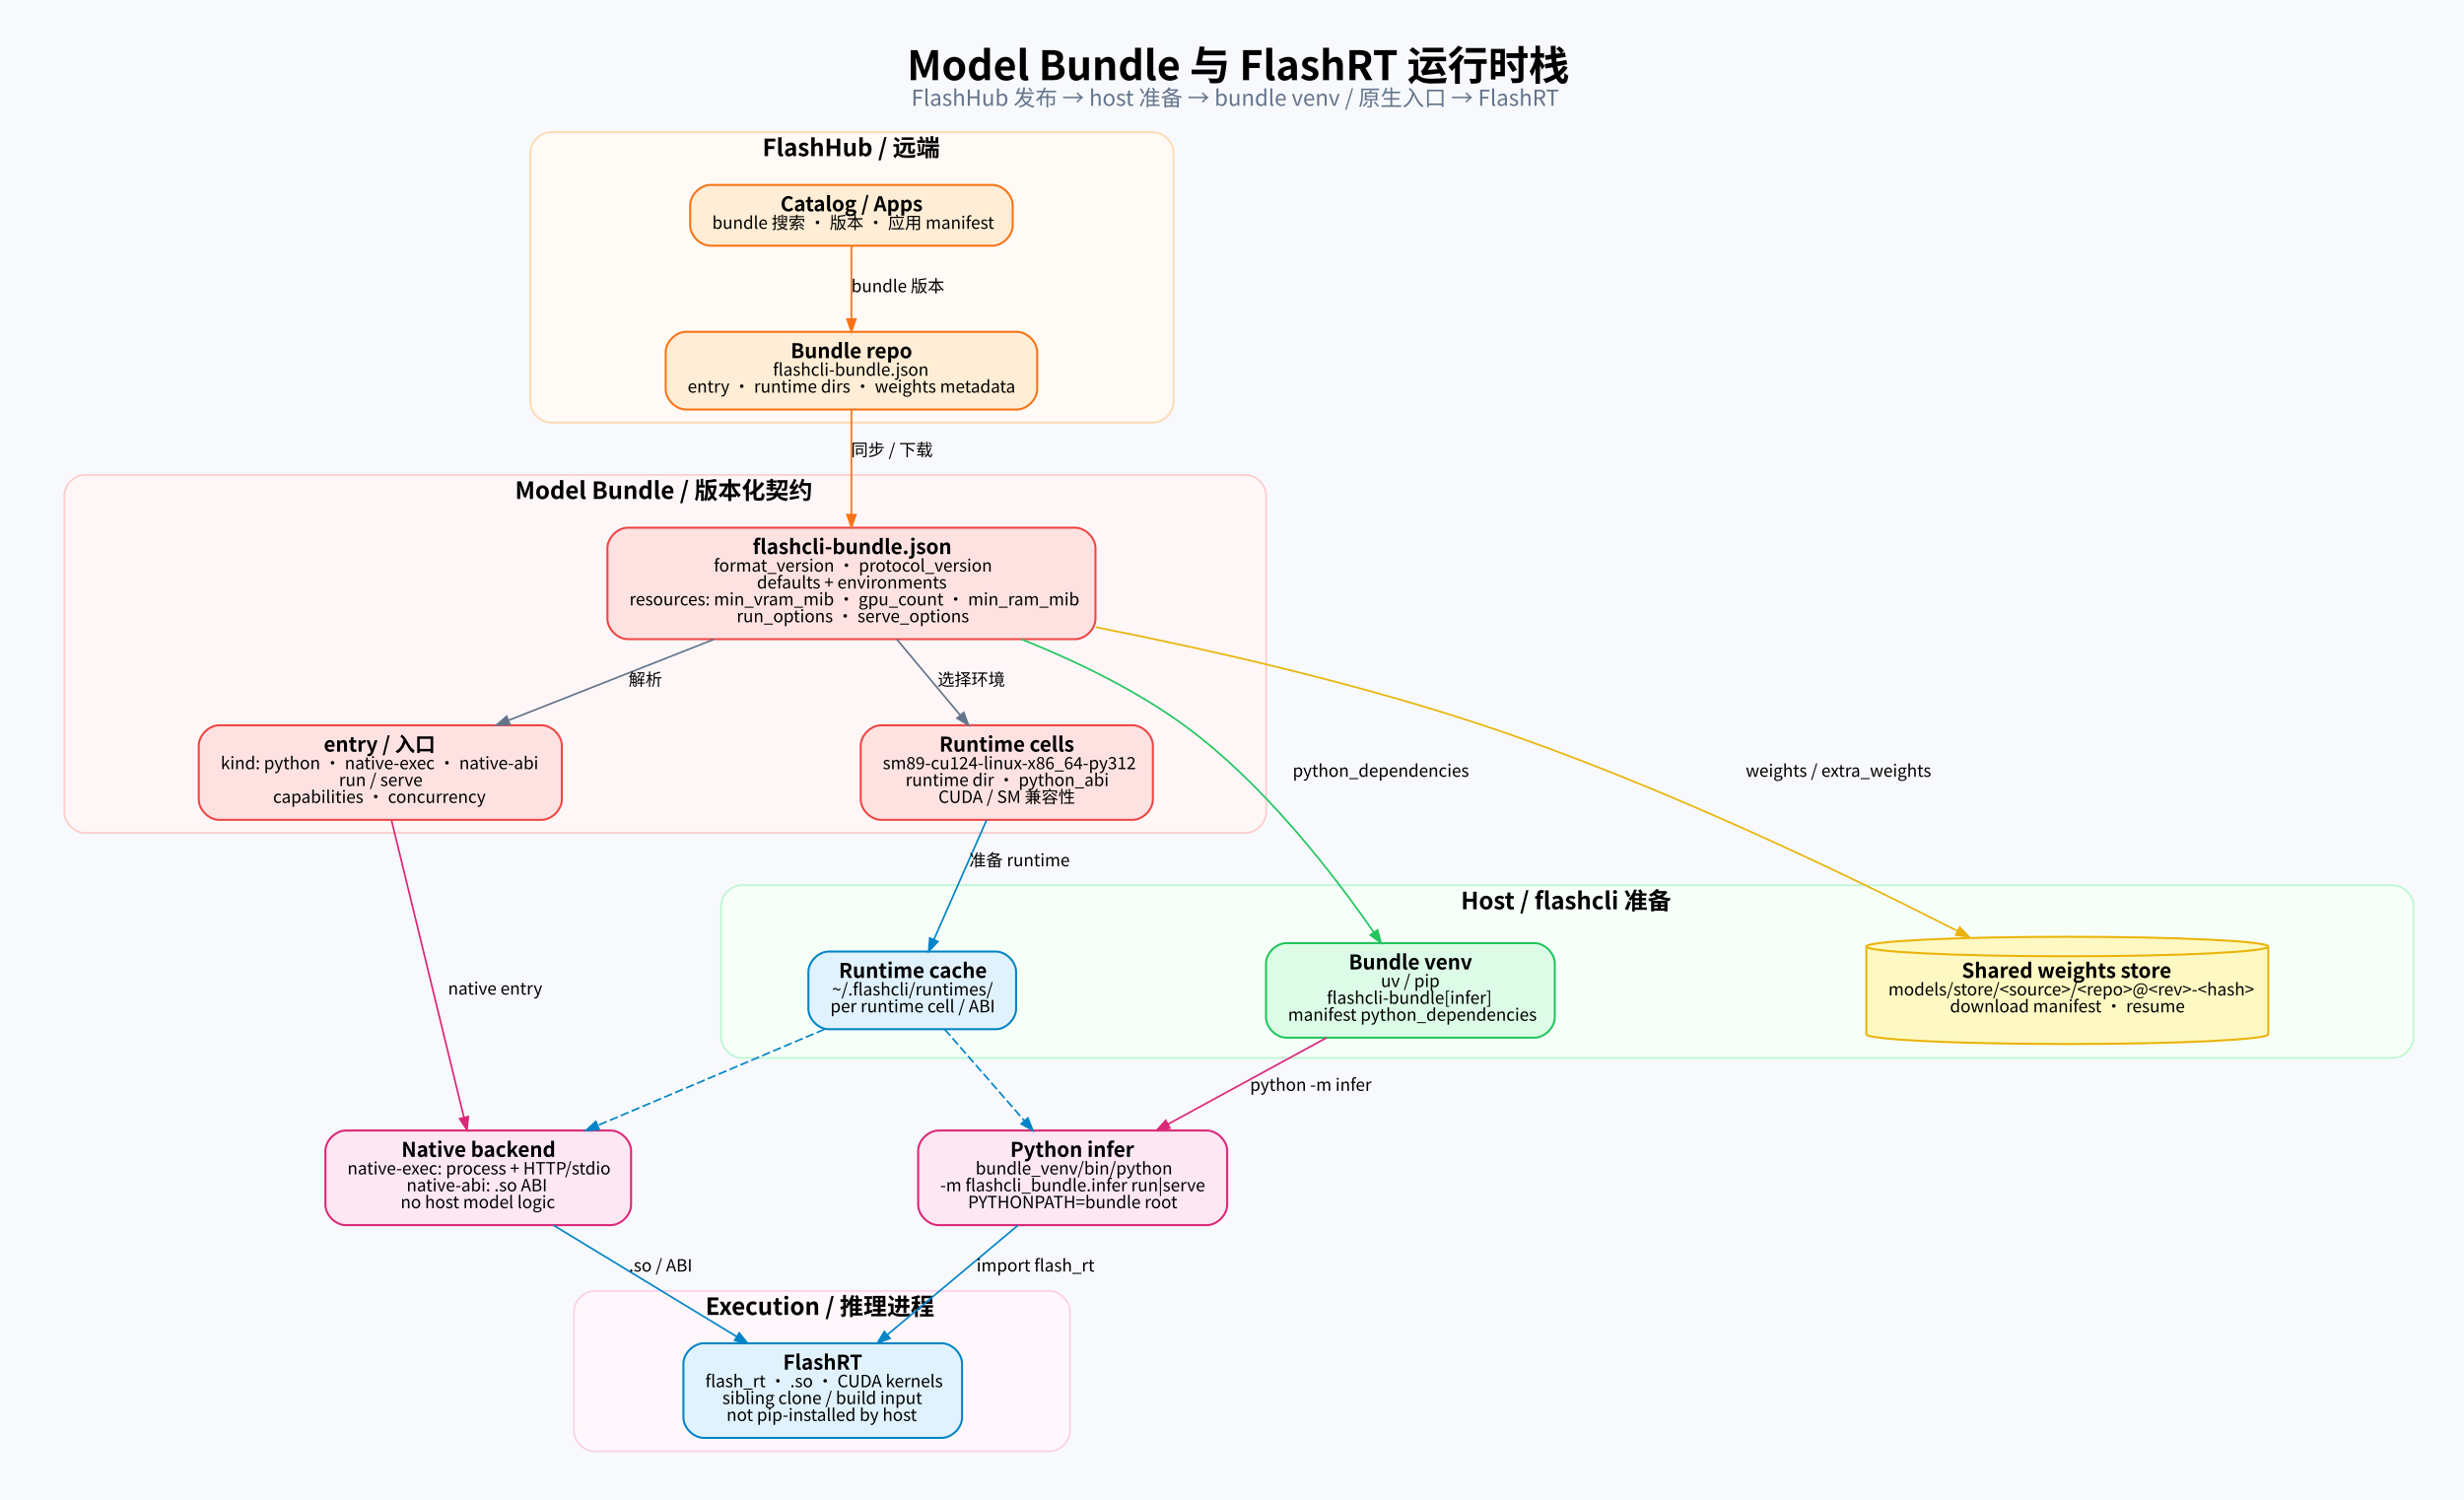
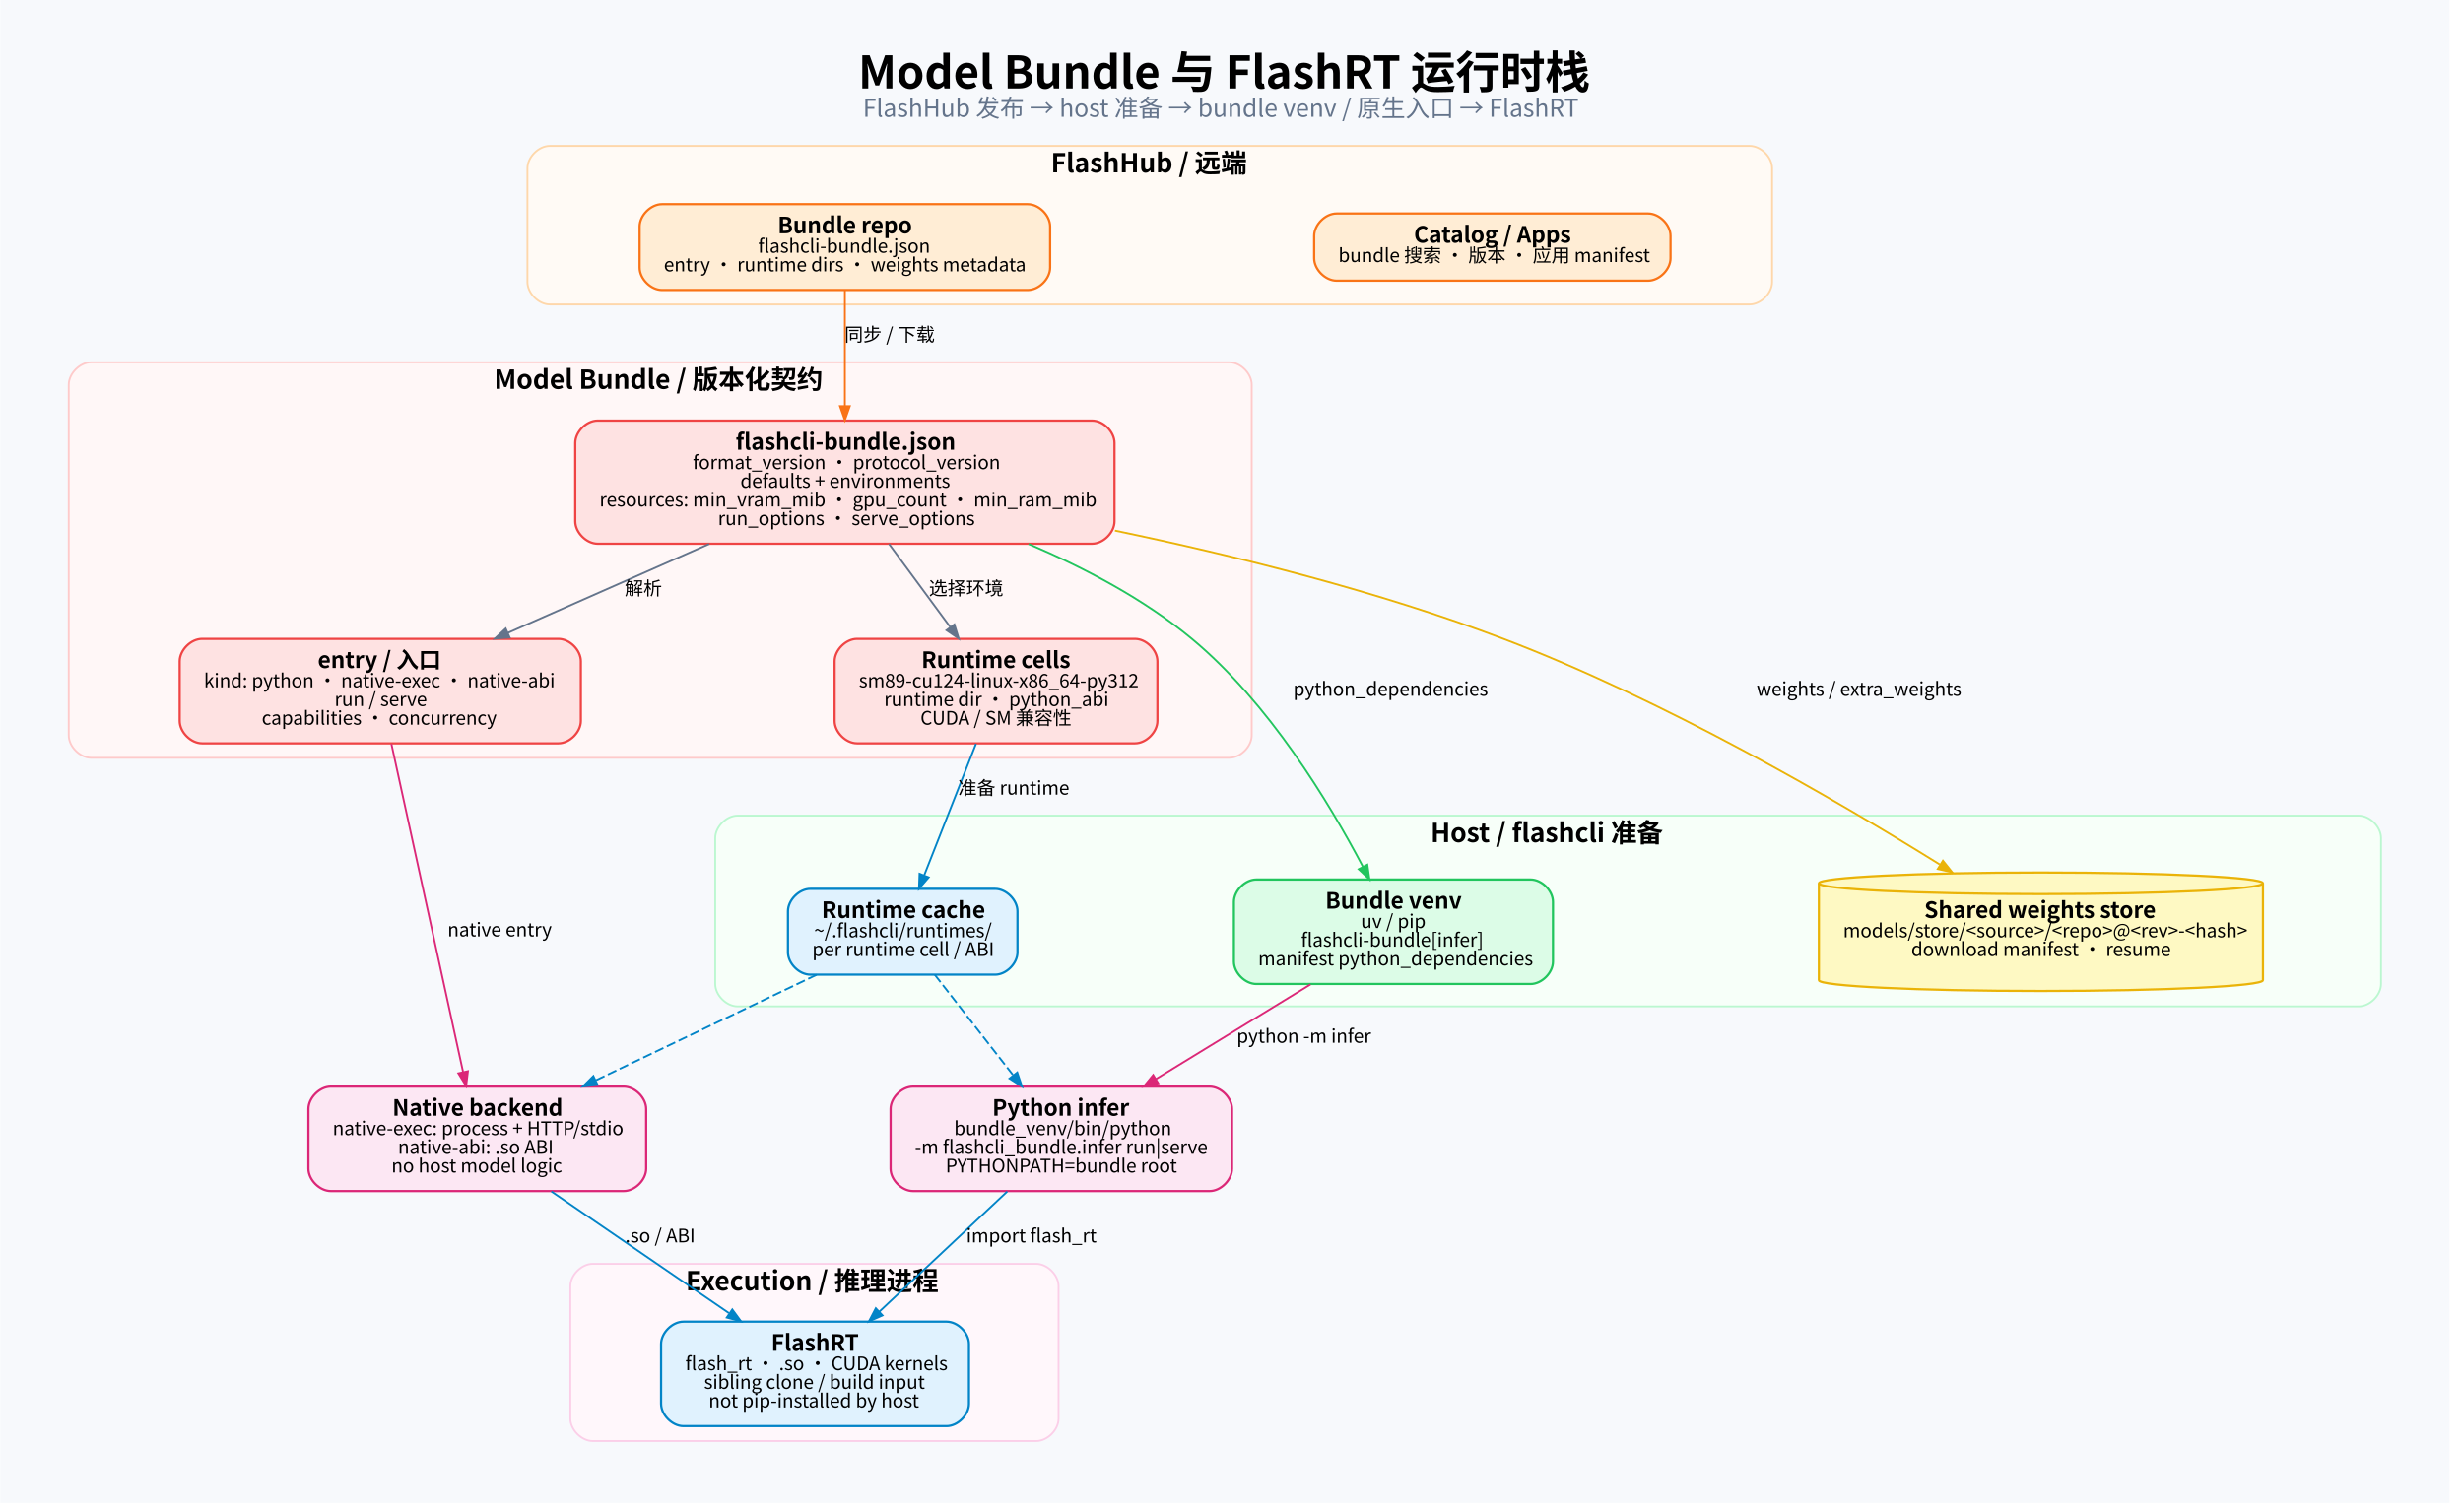
- <svg xmlns="http://www.w3.org/2000/svg" width="1065pt" height="648pt" viewBox="0.00 0.00 1065.15 648.00">
-   <g id="graph0" class="graph" transform="scale(0.73 0.73) rotate(0) translate(25.2 867.45)">
-     <polygon fill="#f7f9fc" stroke="transparent" points="-25.2,25.2 -25.2,-867.45 1442.09,-867.45 1442.09,25.2 -25.2,25.2" />
-     <text text-anchor="start" x="511.94" y="-820.05" font-family="Noto Sans CJK SC" font-weight="bold" font-size="24.00">Model Bundle 与 FlashRT 运行时栈</text>
-     <text text-anchor="start" x="514.44" y="-804.85" font-family="Noto Sans CJK SC" font-size="13.00" fill="#64748b">FlashHub 发布 → host 准备 → bundle venv / 原生入口 → FlashRT</text>
+ <svg xmlns="http://www.w3.org/2000/svg" width="1056pt" height="648pt" viewBox="0.00 0.00 1055.77 648.00">
+   <g id="graph0" class="graph" transform="scale(0.8 0.8) rotate(0) translate(25.2 780.45)">
+     <polygon fill="#f7f9fc" stroke="transparent" points="-25.2,25.2 -25.2,-780.45 1287.42,-780.45 1287.42,25.2 -25.2,25.2" />
+     <text text-anchor="start" x="434.61" y="-733.05" font-family="Noto Sans CJK SC" font-weight="bold" font-size="24.00">Model Bundle 与 FlashRT 运行时栈</text>
+     <text text-anchor="start" x="437.11" y="-717.85" font-family="Noto Sans CJK SC" font-size="13.00" fill="#64748b">FlashHub 发布 → host 准备 → bundle venv / 原生入口 → FlashRT</text>
    <g id="clust1" class="cluster">
-       <path fill="#fffaf5" stroke="#fed7aa" d="M300.86,-617.25C300.86,-617.25 657.71,-617.25 657.71,-617.25 663.71,-617.25 669.71,-623.25 669.71,-629.25 669.71,-629.25 669.71,-777.25 669.71,-777.25 669.71,-783.25 663.71,-789.25 657.71,-789.25 657.71,-789.25 300.86,-789.25 300.86,-789.25 294.86,-789.25 288.86,-783.25 288.86,-777.25 288.86,-777.25 288.86,-629.25 288.86,-629.25 288.86,-623.25 294.86,-617.25 300.86,-617.25" />
-       <text text-anchor="start" x="426.29" y="-775.05" font-family="Noto Sans CJK SC" font-weight="bold" font-size="14.00">FlashHub / 远端</text>
+       <path fill="#fffaf5" stroke="#fed7aa" d="M269.33,-617.25C269.33,-617.25 912.38,-617.25 912.38,-617.25 918.38,-617.25 924.38,-623.25 924.38,-629.25 924.38,-629.25 924.38,-690.25 924.38,-690.25 924.38,-696.25 918.38,-702.25 912.38,-702.25 912.38,-702.25 269.33,-702.25 269.33,-702.25 263.33,-702.25 257.33,-696.25 257.33,-690.25 257.33,-690.25 257.33,-629.25 257.33,-629.25 257.33,-623.25 263.33,-617.25 269.33,-617.25" />
+       <text text-anchor="start" x="537.86" y="-688.05" font-family="Noto Sans CJK SC" font-weight="bold" font-size="14.00">FlashHub / 远端</text>
    </g>
    <g id="clust2" class="cluster">
-       <path fill="#fff7f7" stroke="#fecaca" d="M24.91,-374.25C24.91,-374.25 712.58,-374.25 712.58,-374.25 718.58,-374.25 724.58,-380.25 724.58,-386.25 724.58,-386.25 724.58,-574.25 724.58,-574.25 724.58,-580.25 718.58,-586.25 712.58,-586.25 712.58,-586.25 24.91,-586.25 24.91,-586.25 18.91,-586.25 12.91,-580.25 12.91,-574.25 12.91,-574.25 12.91,-386.25 12.91,-386.25 12.91,-380.25 18.91,-374.25 24.91,-374.25" />
-       <text text-anchor="start" x="279.75" y="-572.05" font-family="Noto Sans CJK SC" font-weight="bold" font-size="14.00">Model Bundle / 版本化契约</text>
+       <path fill="#fff7f7" stroke="#fecaca" d="M23.5,-374.25C23.5,-374.25 633.49,-374.25 633.49,-374.25 639.49,-374.25 645.49,-380.25 645.49,-386.25 645.49,-386.25 645.49,-574.25 645.49,-574.25 645.49,-580.25 639.49,-586.25 633.49,-586.25 633.49,-586.25 23.5,-586.25 23.5,-586.25 17.5,-586.25 11.5,-580.25 11.5,-574.25 11.5,-574.25 11.5,-386.25 11.5,-386.25 11.5,-380.25 17.5,-374.25 23.5,-374.25" />
+       <text text-anchor="start" x="239.49" y="-572.05" font-family="Noto Sans CJK SC" font-weight="bold" font-size="14.00">Model Bundle / 版本化契约</text>
    </g>
    <g id="clust3" class="cluster">
-       <path fill="#f7fff9" stroke="#bbf7d0" d="M413.83,-241C413.83,-241 1391.98,-241 1391.98,-241 1397.98,-241 1403.98,-247 1403.98,-253 1403.98,-253 1403.98,-331.25 1403.98,-331.25 1403.98,-337.25 1397.98,-343.25 1391.98,-343.25 1391.98,-343.25 413.83,-343.25 413.83,-343.25 407.83,-343.25 401.83,-337.25 401.83,-331.25 401.83,-331.25 401.83,-253 401.83,-253 401.83,-247 407.83,-241 413.83,-241" />
-       <text text-anchor="start" x="839.9" y="-329.05" font-family="Noto Sans CJK SC" font-weight="bold" font-size="14.00">Host / flashcli 准备</text>
+       <path fill="#f7fff9" stroke="#bbf7d0" d="M369.97,-241C369.97,-241 1238.72,-241 1238.72,-241 1244.72,-241 1250.72,-247 1250.72,-253 1250.72,-253 1250.72,-331.25 1250.72,-331.25 1250.72,-337.25 1244.72,-343.25 1238.72,-343.25 1238.72,-343.25 369.97,-343.25 369.97,-343.25 363.97,-343.25 357.97,-337.25 357.97,-331.25 357.97,-331.25 357.97,-253 357.97,-253 357.97,-247 363.97,-241 369.97,-241" />
+       <text text-anchor="start" x="741.34" y="-329.05" font-family="Noto Sans CJK SC" font-weight="bold" font-size="14.00">Host / flashcli 准备</text>
    </g>
    <g id="clust4" class="cluster">
-       <path fill="#fff7fb" stroke="#fbcfe8" d="M326.68,-8C326.68,-8 596.39,-8 596.39,-8 602.39,-8 608.39,-14 608.39,-20 608.39,-20 608.39,-91 608.39,-91 608.39,-97 602.39,-103 596.39,-103 596.39,-103 326.68,-103 326.68,-103 320.68,-103 314.68,-97 314.68,-91 314.68,-91 314.68,-20 314.68,-20 314.68,-14 320.68,-8 326.68,-8" />
-       <text text-anchor="start" x="392.54" y="-88.8" font-family="Noto Sans CJK SC" font-weight="bold" font-size="14.00">Execution / 推理进程</text>
+       <path fill="#fff7fb" stroke="#fbcfe8" d="M292.33,-8C292.33,-8 529.98,-8 529.98,-8 535.98,-8 541.98,-14 541.98,-20 541.98,-20 541.98,-91 541.98,-91 541.98,-97 535.98,-103 529.98,-103 529.98,-103 292.33,-103 292.33,-103 286.33,-103 280.33,-97 280.33,-91 280.33,-91 280.33,-20 280.33,-20 280.33,-14 286.33,-8 292.33,-8" />
+       <text text-anchor="start" x="342.16" y="-88.8" font-family="Noto Sans CJK SC" font-weight="bold" font-size="14.00">Execution / 推理进程</text>
    </g>
    <g id="node1" class="node">
-       <path fill="#ffedd5" stroke="#f97316" stroke-width="1.2" d="M562.5,-758C562.5,-758 395.5,-758 395.5,-758 389.5,-758 383.5,-752 383.5,-746 383.5,-746 383.5,-734 383.5,-734 383.5,-728 389.5,-722 395.5,-722 395.5,-722 562.5,-722 562.5,-722 568.5,-722 574.5,-728 574.5,-734 574.5,-734 574.5,-746 574.5,-746 574.5,-752 568.5,-758 562.5,-758" />
-       <text text-anchor="start" x="437" y="-742.4" font-family="Noto Sans CJK SC" font-weight="bold" font-size="12.00">Catalog / Apps</text>
-       <text text-anchor="start" x="396.5" y="-732" font-family="Noto Sans CJK SC" font-size="10.00">bundle 搜索 · 版本 · 应用 manifest</text>
+       <path fill="#ffedd5" stroke="#f97316" stroke-width="1.2" d="M857.95,-666C857.95,-666 690.95,-666 690.95,-666 684.95,-666 678.95,-660 678.95,-654 678.95,-654 678.95,-642 678.95,-642 678.95,-636 684.95,-630 690.95,-630 690.95,-630 857.95,-630 857.95,-630 863.95,-630 869.95,-636 869.95,-642 869.95,-642 869.95,-654 869.95,-654 869.95,-660 863.95,-666 857.95,-666" />
+       <text text-anchor="start" x="732.45" y="-650.4" font-family="Noto Sans CJK SC" font-weight="bold" font-size="12.00">Catalog / Apps</text>
+       <text text-anchor="start" x="691.95" y="-640" font-family="Noto Sans CJK SC" font-size="10.00">bundle 搜索 · 版本 · 应用 manifest</text>
    </g>
    <g id="node2" class="node">
-       <path fill="#ffedd5" stroke="#f97316" stroke-width="1.2" d="M577,-671C577,-671 381,-671 381,-671 375,-671 369,-665 369,-659 369,-659 369,-637 369,-637 369,-631 375,-625 381,-625 381,-625 577,-625 577,-625 583,-625 589,-631 589,-637 589,-637 589,-659 589,-659 589,-665 583,-671 577,-671" />
-       <text text-anchor="start" x="443" y="-655.4" font-family="Noto Sans CJK SC" font-weight="bold" font-size="12.00">Bundle repo</text>
-       <text text-anchor="start" x="432.5" y="-645" font-family="Noto Sans CJK SC" font-size="10.00">flashcli-bundle.json</text>
-       <text text-anchor="start" x="382" y="-635" font-family="Noto Sans CJK SC" font-size="10.00">entry · runtime dirs · weights metadata</text>
+       <path fill="#ffedd5" stroke="#f97316" stroke-width="1.2" d="M525.45,-671C525.45,-671 329.45,-671 329.45,-671 323.45,-671 317.45,-665 317.45,-659 317.45,-659 317.45,-637 317.45,-637 317.45,-631 323.45,-625 329.45,-625 329.45,-625 525.45,-625 525.45,-625 531.45,-625 537.45,-631 537.45,-637 537.45,-637 537.45,-659 537.45,-659 537.45,-665 531.45,-671 525.45,-671" />
+       <text text-anchor="start" x="391.45" y="-655.4" font-family="Noto Sans CJK SC" font-weight="bold" font-size="12.00">Bundle repo</text>
+       <text text-anchor="start" x="380.95" y="-645" font-family="Noto Sans CJK SC" font-size="10.00">flashcli-bundle.json</text>
+       <text text-anchor="start" x="330.45" y="-635" font-family="Noto Sans CJK SC" font-size="10.00">entry · runtime dirs · weights metadata</text>
+     </g>
+     <g id="node3" class="node">
+       <path fill="#fee2e2" stroke="#ef4444" stroke-width="1.2" d="M559.95,-555C559.95,-555 294.95,-555 294.95,-555 288.95,-555 282.95,-549 282.95,-543 282.95,-543 282.95,-501 282.95,-501 282.95,-495 288.95,-489 294.95,-489 294.95,-489 559.95,-489 559.95,-489 565.95,-489 571.95,-495 571.95,-501 571.95,-501 571.95,-543 571.95,-543 571.95,-549 565.95,-555 559.95,-555" />
+       <text text-anchor="start" x="368.95" y="-539.4" font-family="Noto Sans CJK SC" font-weight="bold" font-size="12.00">flashcli-bundle.json</text>
+       <text text-anchor="start" x="345.95" y="-529" font-family="Noto Sans CJK SC" font-size="10.00">format_version · protocol_version</text>
+       <text text-anchor="start" x="371.45" y="-519" font-family="Noto Sans CJK SC" font-size="10.00">defaults + environments</text>
+       <text text-anchor="start" x="295.95" y="-509" font-family="Noto Sans CJK SC" font-size="10.00">resources: min_vram_mib · gpu_count · min_ram_mib</text>
+       <text text-anchor="start" x="359.45" y="-499" font-family="Noto Sans CJK SC" font-size="10.00">run_options · serve_options</text>
    </g>
    <g id="edge1" class="edge">
-       <path fill="none" stroke="#f97316" d="M479,-721.65C479,-709.49 479,-692.95 479,-678.71" />
-       <polygon fill="#f97316" stroke="#f97316" points="481.62,-678.59 479,-671.09 476.37,-678.59 481.62,-678.59" />
-       <text text-anchor="middle" x="506.5" y="-694.5" font-family="Noto Sans CJK SC" font-size="10.00">bundle 版本</text>
+       <path fill="none" stroke="#f97316" d="M427.45,-624.83C427.45,-607.66 427.45,-583.42 427.45,-562.89" />
+       <polygon fill="#f97316" stroke="#f97316" points="430.08,-562.73 427.45,-555.23 424.83,-562.73 430.08,-562.73" />
+       <text text-anchor="middle" x="451.45" y="-597.5" font-family="Noto Sans CJK SC" font-size="10.00">同步 / 下载</text>
    </g>
-     <g id="node3" class="node">
-       <path fill="#fee2e2" stroke="#ef4444" stroke-width="1.2" d="M611.5,-555C611.5,-555 346.5,-555 346.5,-555 340.5,-555 334.5,-549 334.5,-543 334.5,-543 334.5,-501 334.5,-501 334.5,-495 340.5,-489 346.5,-489 346.5,-489 611.5,-489 611.5,-489 617.5,-489 623.5,-495 623.5,-501 623.5,-501 623.5,-543 623.5,-543 623.5,-549 617.5,-555 611.5,-555" />
-       <text text-anchor="start" x="420.5" y="-539.4" font-family="Noto Sans CJK SC" font-weight="bold" font-size="12.00">flashcli-bundle.json</text>
-       <text text-anchor="start" x="397.5" y="-529" font-family="Noto Sans CJK SC" font-size="10.00">format_version · protocol_version</text>
-       <text text-anchor="start" x="423" y="-519" font-family="Noto Sans CJK SC" font-size="10.00">defaults + environments</text>
-       <text text-anchor="start" x="347.5" y="-509" font-family="Noto Sans CJK SC" font-size="10.00">resources: min_vram_mib · gpu_count · min_ram_mib</text>
-       <text text-anchor="start" x="411" y="-499" font-family="Noto Sans CJK SC" font-size="10.00">run_options · serve_options</text>
+     <g id="node4" class="node">
+       <path fill="#fee2e2" stroke="#ef4444" stroke-width="1.2" d="M273.95,-438C273.95,-438 82.95,-438 82.95,-438 76.95,-438 70.95,-432 70.95,-426 70.95,-426 70.95,-394 70.95,-394 70.95,-388 76.95,-382 82.95,-382 82.95,-382 273.95,-382 273.95,-382 279.95,-382 285.95,-388 285.95,-394 285.95,-394 285.95,-426 285.95,-426 285.95,-432 279.95,-438 273.95,-438" />
+       <text text-anchor="start" x="144.95" y="-422.4" font-family="Noto Sans CJK SC" font-weight="bold" font-size="12.00">entry / 入口</text>
+       <text text-anchor="start" x="83.95" y="-412" font-family="Noto Sans CJK SC" font-size="10.00">kind: python · native-exec · native-abi</text>
+       <text text-anchor="start" x="153.95" y="-402" font-family="Noto Sans CJK SC" font-size="10.00">run / serve</text>
+       <text text-anchor="start" x="114.95" y="-392" font-family="Noto Sans CJK SC" font-size="10.00">capabilities · concurrency</text>
    </g>
    <g id="edge2" class="edge">
-       <path fill="none" stroke="#f97316" d="M479,-624.83C479,-607.66 479,-583.42 479,-562.89" />
-       <polygon fill="#f97316" stroke="#f97316" points="481.62,-562.73 479,-555.23 476.37,-562.73 481.62,-562.73" />
-       <text text-anchor="middle" x="503" y="-597.5" font-family="Noto Sans CJK SC" font-size="10.00">同步 / 下载</text>
+       <path fill="none" stroke="#64748b" d="M354.76,-488.89C320.72,-473.85 280.4,-456.03 246.9,-441.24" />
+       <polygon fill="#64748b" stroke="#64748b" points="247.79,-438.76 239.87,-438.13 245.67,-443.56 247.79,-438.76" />
+       <text text-anchor="middle" x="319.45" y="-461.5" font-family="Noto Sans CJK SC" font-size="10.00">解析</text>
    </g>
-     <g id="node4" class="node">
-       <path fill="#fee2e2" stroke="#ef4444" stroke-width="1.2" d="M295.5,-438C295.5,-438 104.5,-438 104.5,-438 98.5,-438 92.5,-432 92.5,-426 92.5,-426 92.5,-394 92.5,-394 92.5,-388 98.5,-382 104.5,-382 104.5,-382 295.5,-382 295.5,-382 301.5,-382 307.5,-388 307.5,-394 307.5,-394 307.5,-426 307.5,-426 307.5,-432 301.5,-438 295.5,-438" />
-       <text text-anchor="start" x="166.5" y="-422.4" font-family="Noto Sans CJK SC" font-weight="bold" font-size="12.00">entry / 入口</text>
-       <text text-anchor="start" x="105.5" y="-412" font-family="Noto Sans CJK SC" font-size="10.00">kind: python · native-exec · native-abi</text>
-       <text text-anchor="start" x="175.5" y="-402" font-family="Noto Sans CJK SC" font-size="10.00">run / serve</text>
-       <text text-anchor="start" x="136.5" y="-392" font-family="Noto Sans CJK SC" font-size="10.00">capabilities · concurrency</text>
+     <g id="node5" class="node">
+       <path fill="#fee2e2" stroke="#ef4444" stroke-width="1.2" d="M582.95,-438C582.95,-438 433.95,-438 433.95,-438 427.95,-438 421.95,-432 421.95,-426 421.95,-426 421.95,-394 421.95,-394 421.95,-388 427.95,-382 433.95,-382 433.95,-382 582.95,-382 582.95,-382 588.95,-382 594.95,-388 594.95,-394 594.95,-394 594.95,-426 594.95,-426 594.95,-432 588.95,-438 582.95,-438" />
+       <text text-anchor="start" x="468.45" y="-422.4" font-family="Noto Sans CJK SC" font-weight="bold" font-size="12.00">Runtime cells</text>
+       <text text-anchor="start" x="434.95" y="-412" font-family="Noto Sans CJK SC" font-size="10.00">sm89-cu124-linux-x86_64-py312</text>
+       <text text-anchor="start" x="448.45" y="-402" font-family="Noto Sans CJK SC" font-size="10.00">runtime dir · python_abi</text>
+       <text text-anchor="start" x="467.95" y="-392" font-family="Noto Sans CJK SC" font-size="10.00">CUDA / SM 兼容性</text>
    </g>
    <g id="edge3" class="edge">
-       <path fill="none" stroke="#64748b" d="M397.55,-488.89C359.25,-473.79 313.84,-455.89 276.22,-441.05" />
-       <polygon fill="#64748b" stroke="#64748b" points="276.75,-438.44 268.81,-438.13 274.82,-443.32 276.75,-438.44" />
-       <text text-anchor="middle" x="357" y="-461.5" font-family="Noto Sans CJK SC" font-size="10.00">解析</text>
+       <path fill="none" stroke="#64748b" d="M451.1,-488.89C461.39,-474.92 473.44,-458.55 483.83,-444.44" />
+       <polygon fill="#64748b" stroke="#64748b" points="486.14,-445.73 488.48,-438.13 481.91,-442.61 486.14,-445.73" />
+       <text text-anchor="middle" x="492.45" y="-461.5" font-family="Noto Sans CJK SC" font-size="10.00">选择环境</text>
    </g>
-     <g id="node5" class="node">
-       <path fill="#fee2e2" stroke="#ef4444" stroke-width="1.2" d="M645.5,-438C645.5,-438 496.5,-438 496.5,-438 490.5,-438 484.5,-432 484.5,-426 484.5,-426 484.5,-394 484.5,-394 484.5,-388 490.5,-382 496.5,-382 496.5,-382 645.5,-382 645.5,-382 651.5,-382 657.5,-388 657.5,-394 657.5,-394 657.5,-426 657.5,-426 657.5,-432 651.5,-438 645.5,-438" />
-       <text text-anchor="start" x="531" y="-422.4" font-family="Noto Sans CJK SC" font-weight="bold" font-size="12.00">Runtime cells</text>
-       <text text-anchor="start" x="497.5" y="-412" font-family="Noto Sans CJK SC" font-size="10.00">sm89-cu124-linux-x86_64-py312</text>
-       <text text-anchor="start" x="511" y="-402" font-family="Noto Sans CJK SC" font-size="10.00">runtime dir · python_abi</text>
-       <text text-anchor="start" x="530.5" y="-392" font-family="Noto Sans CJK SC" font-size="10.00">CUDA / SM 兼容性</text>
+     <g id="node6" class="node">
+       <path fill="#dcfce7" stroke="#22c55e" stroke-width="1.2" d="M794.95,-309C794.95,-309 647.95,-309 647.95,-309 641.95,-309 635.95,-303 635.95,-297 635.95,-297 635.95,-265 635.95,-265 635.95,-259 641.95,-253 647.95,-253 647.95,-253 794.95,-253 794.95,-253 800.95,-253 806.95,-259 806.95,-265 806.95,-265 806.95,-297 806.95,-297 806.95,-303 800.95,-309 794.95,-309" />
+       <text text-anchor="start" x="684.95" y="-293.4" font-family="Noto Sans CJK SC" font-weight="bold" font-size="12.00">Bundle venv</text>
+       <text text-anchor="start" x="703.95" y="-283" font-family="Noto Sans CJK SC" font-size="10.00">uv / pip</text>
+       <text text-anchor="start" x="671.95" y="-273" font-family="Noto Sans CJK SC" font-size="10.00">flashcli-bundle[infer]</text>
+       <text text-anchor="start" x="648.95" y="-263" font-family="Noto Sans CJK SC" font-size="10.00">manifest python_dependencies</text>
    </g>
    <g id="edge4" class="edge">
-       <path fill="none" stroke="#64748b" d="M505.85,-488.89C517.64,-474.79 531.47,-458.26 543.35,-444.06" />
-       <polygon fill="#64748b" stroke="#64748b" points="545.51,-445.57 548.31,-438.13 541.48,-442.2 545.51,-445.57" />
-       <text text-anchor="middle" x="550" y="-461.5" font-family="Noto Sans CJK SC" font-size="10.00">选择环境</text>
+       <path fill="none" stroke="#22c55e" d="M525.9,-488.85C556,-476.05 587.87,-459.22 613.45,-438 654.57,-403.89 686.94,-350.39 705.14,-315.75" />
+       <polygon fill="#22c55e" stroke="#22c55e" points="707.47,-316.96 708.59,-309.09 702.81,-314.54 707.47,-316.96" />
+       <text text-anchor="middle" x="719.95" y="-407.5" font-family="Noto Sans CJK SC" font-size="10.00">python_dependencies</text>
    </g>
-     <g id="node6" class="node">
-       <path fill="#dcfce7" stroke="#22c55e" stroke-width="1.2" d="M883.5,-309C883.5,-309 736.5,-309 736.5,-309 730.5,-309 724.5,-303 724.5,-297 724.5,-297 724.5,-265 724.5,-265 724.5,-259 730.5,-253 736.5,-253 736.5,-253 883.5,-253 883.5,-253 889.5,-253 895.5,-259 895.5,-265 895.5,-265 895.5,-297 895.5,-297 895.5,-303 889.5,-309 883.5,-309" />
-       <text text-anchor="start" x="773.5" y="-293.4" font-family="Noto Sans CJK SC" font-weight="bold" font-size="12.00">Bundle venv</text>
-       <text text-anchor="start" x="792.5" y="-283" font-family="Noto Sans CJK SC" font-size="10.00">uv / pip</text>
-       <text text-anchor="start" x="760.5" y="-273" font-family="Noto Sans CJK SC" font-size="10.00">flashcli-bundle[infer]</text>
-       <text text-anchor="start" x="737.5" y="-263" font-family="Noto Sans CJK SC" font-size="10.00">manifest python_dependencies</text>
+     <g id="node7" class="node">
+       <path fill="#fef9c3" stroke="#eab308" stroke-width="1.2" d="M1187.45,-306.98C1187.45,-310.16 1134.12,-312.75 1068.45,-312.75 1002.79,-312.75 949.45,-310.16 949.45,-306.98 949.45,-306.98 949.45,-255.02 949.45,-255.02 949.45,-251.84 1002.79,-249.25 1068.45,-249.25 1134.12,-249.25 1187.45,-251.84 1187.45,-255.02 1187.45,-255.02 1187.45,-306.98 1187.45,-306.98" />
+       <path fill="none" stroke="#eab308" stroke-width="1.2" d="M1187.45,-306.98C1187.45,-303.79 1134.12,-301.2 1068.45,-301.2 1002.79,-301.2 949.45,-303.79 949.45,-306.98" />
+       <text text-anchor="start" x="1005.95" y="-288.4" font-family="Noto Sans CJK SC" font-weight="bold" font-size="12.00">Shared weights store</text>
+       <text text-anchor="start" x="962.45" y="-278" font-family="Noto Sans CJK SC" font-size="10.00">models/store/&lt;source&gt;/&lt;repo&gt;@&lt;rev&gt;-&lt;hash&gt;</text>
+       <text text-anchor="start" x="998.95" y="-268" font-family="Noto Sans CJK SC" font-size="10.00">download manifest · resume</text>
    </g>
    <g id="edge5" class="edge">
-       <path fill="none" stroke="#22c55e" d="M579.67,-488.96C612.12,-476 647.13,-459.04 676,-438 722.98,-403.75 764.42,-349.94 788.35,-315.32" />
-       <polygon fill="#22c55e" stroke="#22c55e" points="790.55,-316.76 792.61,-309.09 786.21,-313.8 790.55,-316.76" />
-       <text text-anchor="middle" x="792.5" y="-407.5" font-family="Noto Sans CJK SC" font-size="10.00">python_dependencies</text>
+       <path fill="none" stroke="#eab308" d="M572.17,-496.02C637.06,-482.53 713.82,-463.36 780.45,-438 865.99,-405.44 957.82,-352.16 1014.21,-317.08" />
+       <polygon fill="#eab308" stroke="#eab308" points="1015.94,-319.09 1020.91,-312.89 1013.16,-314.64 1015.94,-319.09" />
+       <text text-anchor="middle" x="970.95" y="-407.5" font-family="Noto Sans CJK SC" font-size="10.00">weights / extra_weights</text>
    </g>
-     <g id="node7" class="node">
-       <path fill="#fef9c3" stroke="#eab308" stroke-width="1.2" d="M1318,-306.98C1318,-310.16 1264.66,-312.75 1199,-312.75 1133.33,-312.75 1080,-310.16 1080,-306.98 1080,-306.98 1080,-255.02 1080,-255.02 1080,-251.84 1133.33,-249.25 1199,-249.25 1264.66,-249.25 1318,-251.84 1318,-255.02 1318,-255.02 1318,-306.98 1318,-306.98" />
-       <path fill="none" stroke="#eab308" stroke-width="1.2" d="M1318,-306.98C1318,-303.79 1264.66,-301.2 1199,-301.2 1133.33,-301.2 1080,-303.79 1080,-306.98" />
-       <text text-anchor="start" x="1136.5" y="-288.4" font-family="Noto Sans CJK SC" font-weight="bold" font-size="12.00">Shared weights store</text>
-       <text text-anchor="start" x="1093" y="-278" font-family="Noto Sans CJK SC" font-size="10.00">models/store/&lt;source&gt;/&lt;repo&gt;@&lt;rev&gt;-&lt;hash&gt;</text>
-       <text text-anchor="start" x="1129.5" y="-268" font-family="Noto Sans CJK SC" font-size="10.00">download manifest · resume</text>
+     <g id="node10" class="node">
+       <path fill="#fce7f3" stroke="#db2777" stroke-width="1.2" d="M308.95,-198C308.95,-198 151.95,-198 151.95,-198 145.95,-198 139.95,-192 139.95,-186 139.95,-186 139.95,-154 139.95,-154 139.95,-148 145.95,-142 151.95,-142 151.95,-142 308.95,-142 308.95,-142 314.95,-142 320.95,-148 320.95,-154 320.95,-154 320.95,-186 320.95,-186 320.95,-192 314.95,-198 308.95,-198" />
+       <text text-anchor="start" x="184.95" y="-182.4" font-family="Noto Sans CJK SC" font-weight="bold" font-size="12.00">Native backend</text>
+       <text text-anchor="start" x="152.95" y="-172" font-family="Noto Sans CJK SC" font-size="10.00">native-exec: process + HTTP/stdio</text>
+       <text text-anchor="start" x="187.95" y="-162" font-family="Noto Sans CJK SC" font-size="10.00">native-abi: .so ABI</text>
+       <text text-anchor="start" x="184.45" y="-152" font-family="Noto Sans CJK SC" font-size="10.00">no host model logic</text>
+     </g>
+     <g id="edge8" class="edge">
+       <path fill="none" stroke="#db2777" d="M184.42,-381.7C193.9,-338.33 212.38,-253.72 222.81,-205.97" />
+       <polygon fill="#db2777" stroke="#db2777" points="225.44,-206.24 224.48,-198.35 220.31,-205.12 225.44,-206.24" />
+       <text text-anchor="middle" x="242.45" y="-278.5" font-family="Noto Sans CJK SC" font-size="10.00">native entry</text>
+     </g>
+     <g id="node8" class="node">
+       <path fill="#e0f2fe" stroke="#0284c7" stroke-width="1.2" d="M507.95,-304C507.95,-304 408.95,-304 408.95,-304 402.95,-304 396.95,-298 396.95,-292 396.95,-292 396.95,-270 396.95,-270 396.95,-264 402.95,-258 408.95,-258 408.95,-258 507.95,-258 507.95,-258 513.95,-258 519.95,-264 519.95,-270 519.95,-270 519.95,-292 519.95,-292 519.95,-298 513.95,-304 507.95,-304" />
+       <text text-anchor="start" x="414.95" y="-288.4" font-family="Noto Sans CJK SC" font-weight="bold" font-size="12.00">Runtime cache</text>
+       <text text-anchor="start" x="410.95" y="-278" font-family="Noto Sans CJK SC" font-size="10.00">~/.flashcli/runtimes/</text>
+       <text text-anchor="start" x="409.95" y="-268" font-family="Noto Sans CJK SC" font-size="10.00">per runtime cell / ABI</text>
    </g>
    <g id="edge6" class="edge">
-       <path fill="none" stroke="#eab308" d="M623.84,-496.06C693.97,-482.16 778.84,-462.66 853,-438 954.1,-404.38 1065.52,-351 1133.89,-316.23" />
-       <polygon fill="#eab308" stroke="#eab308" points="1135.29,-318.46 1140.78,-312.71 1132.91,-313.78 1135.29,-318.46" />
-       <text text-anchor="middle" x="1063.5" y="-407.5" font-family="Noto Sans CJK SC" font-size="10.00">weights / extra_weights</text>
+       <path fill="none" stroke="#0284c7" d="M497.73,-381.76C489.56,-361.02 478.35,-332.54 469.99,-311.31" />
+       <polygon fill="#0284c7" stroke="#0284c7" points="472.36,-310.15 467.17,-304.13 467.47,-312.07 472.36,-310.15" />
+       <text text-anchor="middle" x="517.95" y="-354.5" font-family="Noto Sans CJK SC" font-size="10.00">准备 runtime</text>
    </g>
-     <g id="node10" class="node">
-       <path fill="#fce7f3" stroke="#db2777" stroke-width="1.2" d="M336.5,-198C336.5,-198 179.5,-198 179.5,-198 173.5,-198 167.5,-192 167.5,-186 167.5,-186 167.5,-154 167.5,-154 167.5,-148 173.5,-142 179.5,-142 179.5,-142 336.5,-142 336.5,-142 342.5,-142 348.5,-148 348.5,-154 348.5,-154 348.5,-186 348.5,-186 348.5,-192 342.5,-198 336.5,-198" />
-       <text text-anchor="start" x="212.5" y="-182.4" font-family="Noto Sans CJK SC" font-weight="bold" font-size="12.00">Native backend</text>
-       <text text-anchor="start" x="180.5" y="-172" font-family="Noto Sans CJK SC" font-size="10.00">native-exec: process + HTTP/stdio</text>
-       <text text-anchor="start" x="215.5" y="-162" font-family="Noto Sans CJK SC" font-size="10.00">native-abi: .so ABI</text>
-       <text text-anchor="start" x="212" y="-152" font-family="Noto Sans CJK SC" font-size="10.00">no host model logic</text>
+     <g id="node9" class="node">
+       <path fill="#fce7f3" stroke="#db2777" stroke-width="1.2" d="M622.95,-198C622.95,-198 463.95,-198 463.95,-198 457.95,-198 451.95,-192 451.95,-186 451.95,-186 451.95,-154 451.95,-154 451.95,-148 457.95,-142 463.95,-142 463.95,-142 622.95,-142 622.95,-142 628.95,-142 634.95,-148 634.95,-154 634.95,-154 634.95,-186 634.95,-186 634.95,-192 628.95,-198 622.95,-198" />
+       <text text-anchor="start" x="506.45" y="-182.4" font-family="Noto Sans CJK SC" font-weight="bold" font-size="12.00">Python infer</text>
+       <text text-anchor="start" x="485.95" y="-172" font-family="Noto Sans CJK SC" font-size="10.00">bundle_venv/bin/python</text>
+       <text text-anchor="start" x="464.95" y="-162" font-family="Noto Sans CJK SC" font-size="10.00">-m flashcli_bundle.infer run|serve</text>
+       <text text-anchor="start" x="481.45" y="-152" font-family="Noto Sans CJK SC" font-size="10.00">PYTHONPATH=bundle root</text>
+     </g>
+     <g id="edge7" class="edge">
+       <path fill="none" stroke="#db2777" d="M677,-252.78C651.84,-237.37 620.29,-218.05 594.17,-202.06" />
+       <polygon fill="#db2777" stroke="#db2777" points="595.42,-199.74 587.65,-198.07 592.68,-204.22 595.42,-199.74" />
+       <text text-anchor="middle" x="673.45" y="-221.5" font-family="Noto Sans CJK SC" font-size="10.00">python -m infer</text>
+     </g>
+     <g id="edge11" class="edge">
+       <path fill="none" stroke="#0284c7" stroke-dasharray="5,2" d="M475.65,-257.94C487.67,-242.54 503.91,-221.7 517.49,-204.29" />
+       <polygon fill="#0284c7" stroke="#0284c7" points="519.82,-205.57 522.36,-198.04 515.68,-202.34 519.82,-205.57" />
+     </g>
+     <g id="edge12" class="edge">
+       <path fill="none" stroke="#0284c7" stroke-dasharray="5,2" d="M412.31,-257.94C378.26,-241.66 331.5,-219.31 293.93,-201.35" />
+       <polygon fill="#0284c7" stroke="#0284c7" points="294.92,-198.91 287.02,-198.04 292.66,-203.65 294.92,-198.91" />
+     </g>
+     <g id="node11" class="node">
+       <path fill="#e0f2fe" stroke="#0284c7" stroke-width="1.2" d="M481.95,-72C481.95,-72 340.95,-72 340.95,-72 334.95,-72 328.95,-66 328.95,-60 328.95,-60 328.95,-28 328.95,-28 328.95,-22 334.95,-16 340.95,-16 340.95,-16 481.95,-16 481.95,-16 487.95,-16 493.95,-22 493.95,-28 493.95,-28 493.95,-60 493.95,-60 493.95,-66 487.95,-72 481.95,-72" />
+       <text text-anchor="start" x="387.95" y="-56.4" font-family="Noto Sans CJK SC" font-weight="bold" font-size="12.00">FlashRT</text>
+       <text text-anchor="start" x="341.95" y="-46" font-family="Noto Sans CJK SC" font-size="10.00">flash_rt · .so · CUDA kernels</text>
+       <text text-anchor="start" x="351.95" y="-36" font-family="Noto Sans CJK SC" font-size="10.00">sibling clone / build input</text>
+       <text text-anchor="start" x="354.45" y="-26" font-family="Noto Sans CJK SC" font-size="10.00">not pip-installed by host</text>
    </g>
    <g id="edge9" class="edge">
-       <path fill="none" stroke="#db2777" d="M206.65,-381.7C217.24,-338.24 237.92,-253.37 249.55,-205.67" />
-       <polygon fill="#db2777" stroke="#db2777" points="252.11,-206.26 251.33,-198.35 247.01,-205.01 252.11,-206.26" />
-       <text text-anchor="middle" x="268" y="-278.5" font-family="Noto Sans CJK SC" font-size="10.00">native entry</text>
-     </g>
-     <g id="node8" class="node">
-       <path fill="#e0f2fe" stroke="#0284c7" stroke-width="1.2" d="M564.5,-304C564.5,-304 465.5,-304 465.5,-304 459.5,-304 453.5,-298 453.5,-292 453.5,-292 453.5,-270 453.5,-270 453.5,-264 459.5,-258 465.5,-258 465.5,-258 564.5,-258 564.5,-258 570.5,-258 576.5,-264 576.5,-270 576.5,-270 576.5,-292 576.5,-292 576.5,-298 570.5,-304 564.5,-304" />
-       <text text-anchor="start" x="471.5" y="-288.4" font-family="Noto Sans CJK SC" font-weight="bold" font-size="12.00">Runtime cache</text>
-       <text text-anchor="start" x="467.5" y="-278" font-family="Noto Sans CJK SC" font-size="10.00">~/.flashcli/runtimes/</text>
-       <text text-anchor="start" x="466.5" y="-268" font-family="Noto Sans CJK SC" font-size="10.00">per runtime cell / ABI</text>
-     </g>
-     <g id="edge7" class="edge">
-       <path fill="none" stroke="#0284c7" d="M558.98,-381.76C549.8,-360.93 537.17,-332.29 527.8,-311.03" />
-       <polygon fill="#0284c7" stroke="#0284c7" points="530.18,-309.93 524.75,-304.13 525.38,-312.05 530.18,-309.93" />
-       <text text-anchor="middle" x="578.5" y="-354.5" font-family="Noto Sans CJK SC" font-size="10.00">准备 runtime</text>
-     </g>
-     <g id="node9" class="node">
-       <path fill="#fce7f3" stroke="#db2777" stroke-width="1.2" d="M689.5,-198C689.5,-198 530.5,-198 530.5,-198 524.5,-198 518.5,-192 518.5,-186 518.5,-186 518.5,-154 518.5,-154 518.5,-148 524.5,-142 530.5,-142 530.5,-142 689.5,-142 689.5,-142 695.5,-142 701.5,-148 701.5,-154 701.5,-154 701.5,-186 701.5,-186 701.5,-192 695.5,-198 689.5,-198" />
-       <text text-anchor="start" x="573" y="-182.4" font-family="Noto Sans CJK SC" font-weight="bold" font-size="12.00">Python infer</text>
-       <text text-anchor="start" x="552.5" y="-172" font-family="Noto Sans CJK SC" font-size="10.00">bundle_venv/bin/python</text>
-       <text text-anchor="start" x="531.5" y="-162" font-family="Noto Sans CJK SC" font-size="10.00">-m flashcli_bundle.infer run|serve</text>
-       <text text-anchor="start" x="548" y="-152" font-family="Noto Sans CJK SC" font-size="10.00">PYTHONPATH=bundle root</text>
-     </g>
-     <g id="edge8" class="edge">
-       <path fill="none" stroke="#db2777" d="M760.3,-252.92C731.8,-237.38 695.93,-217.83 666.37,-201.73" />
-       <polygon fill="#db2777" stroke="#db2777" points="667.62,-199.42 659.78,-198.13 665.11,-204.03 667.62,-199.42" />
-       <text text-anchor="middle" x="751" y="-221.5" font-family="Noto Sans CJK SC" font-size="10.00">python -m infer</text>
-     </g>
-     <g id="edge12" class="edge">
-       <path fill="none" stroke="#0284c7" stroke-dasharray="5,2" d="M534.22,-257.94C547.76,-242.4 566.12,-221.34 581.38,-203.83" />
-       <polygon fill="#0284c7" stroke="#0284c7" points="583.48,-205.42 586.43,-198.04 579.52,-201.97 583.48,-205.42" />
-     </g>
-     <g id="edge13" class="edge">
-       <path fill="none" stroke="#0284c7" stroke-dasharray="5,2" d="M462.99,-257.94C424.36,-241.56 371.24,-219.03 328.75,-201.01" />
-       <polygon fill="#0284c7" stroke="#0284c7" points="329.69,-198.56 321.76,-198.04 327.64,-203.39 329.69,-198.56" />
-     </g>
-     <g id="node11" class="node">
-       <path fill="#e0f2fe" stroke="#0284c7" stroke-width="1.2" d="M532.5,-72C532.5,-72 391.5,-72 391.5,-72 385.5,-72 379.5,-66 379.5,-60 379.5,-60 379.5,-28 379.5,-28 379.5,-22 385.5,-16 391.5,-16 391.5,-16 532.5,-16 532.5,-16 538.5,-16 544.5,-22 544.5,-28 544.5,-28 544.5,-60 544.5,-60 544.5,-66 538.5,-72 532.5,-72" />
-       <text text-anchor="start" x="438.5" y="-56.4" font-family="Noto Sans CJK SC" font-weight="bold" font-size="12.00">FlashRT</text>
-       <text text-anchor="start" x="392.5" y="-46" font-family="Noto Sans CJK SC" font-size="10.00">flash_rt · .so · CUDA kernels</text>
-       <text text-anchor="start" x="402.5" y="-36" font-family="Noto Sans CJK SC" font-size="10.00">sibling clone / build input</text>
-       <text text-anchor="start" x="405" y="-26" font-family="Noto Sans CJK SC" font-size="10.00">not pip-installed by host</text>
+       <path fill="none" stroke="#0284c7" d="M514.49,-141.79C494.28,-122.81 467.23,-97.4 445.92,-77.38" />
+       <polygon fill="#0284c7" stroke="#0284c7" points="447.62,-75.37 440.35,-72.15 444.02,-79.2 447.62,-75.37" />
+       <text text-anchor="middle" x="527.45" y="-114.5" font-family="Noto Sans CJK SC" font-size="10.00">import flash_rt</text>
    </g>
    <g id="edge10" class="edge">
-       <path fill="none" stroke="#0284c7" d="M577.52,-141.79C554.77,-122.73 524.28,-97.18 500.34,-77.12" />
-       <polygon fill="#0284c7" stroke="#0284c7" points="501.83,-74.95 494.4,-72.15 498.46,-78.98 501.83,-74.95" />
-       <text text-anchor="middle" x="588" y="-114.5" font-family="Noto Sans CJK SC" font-size="10.00">import flash_rt</text>
-     </g>
-     <g id="edge11" class="edge">
-       <path fill="none" stroke="#0284c7" d="M302.51,-141.94C334.5,-122.5 377.68,-96.25 411.04,-75.97" />
-       <polygon fill="#0284c7" stroke="#0284c7" points="412.53,-78.14 417.57,-72 409.8,-73.65 412.53,-78.14" />
-       <text text-anchor="middle" x="366" y="-114.5" font-family="Noto Sans CJK SC" font-size="10.00">.so / ABI</text>
+       <path fill="none" stroke="#0284c7" d="M270.17,-141.79C298.23,-122.57 335.91,-96.75 365.31,-76.61" />
+       <polygon fill="#0284c7" stroke="#0284c7" points="367.12,-78.55 371.82,-72.15 364.15,-74.22 367.12,-78.55" />
+       <text text-anchor="middle" x="328.45" y="-114.5" font-family="Noto Sans CJK SC" font-size="10.00">.so / ABI</text>
    </g>
  </g>
</svg>
